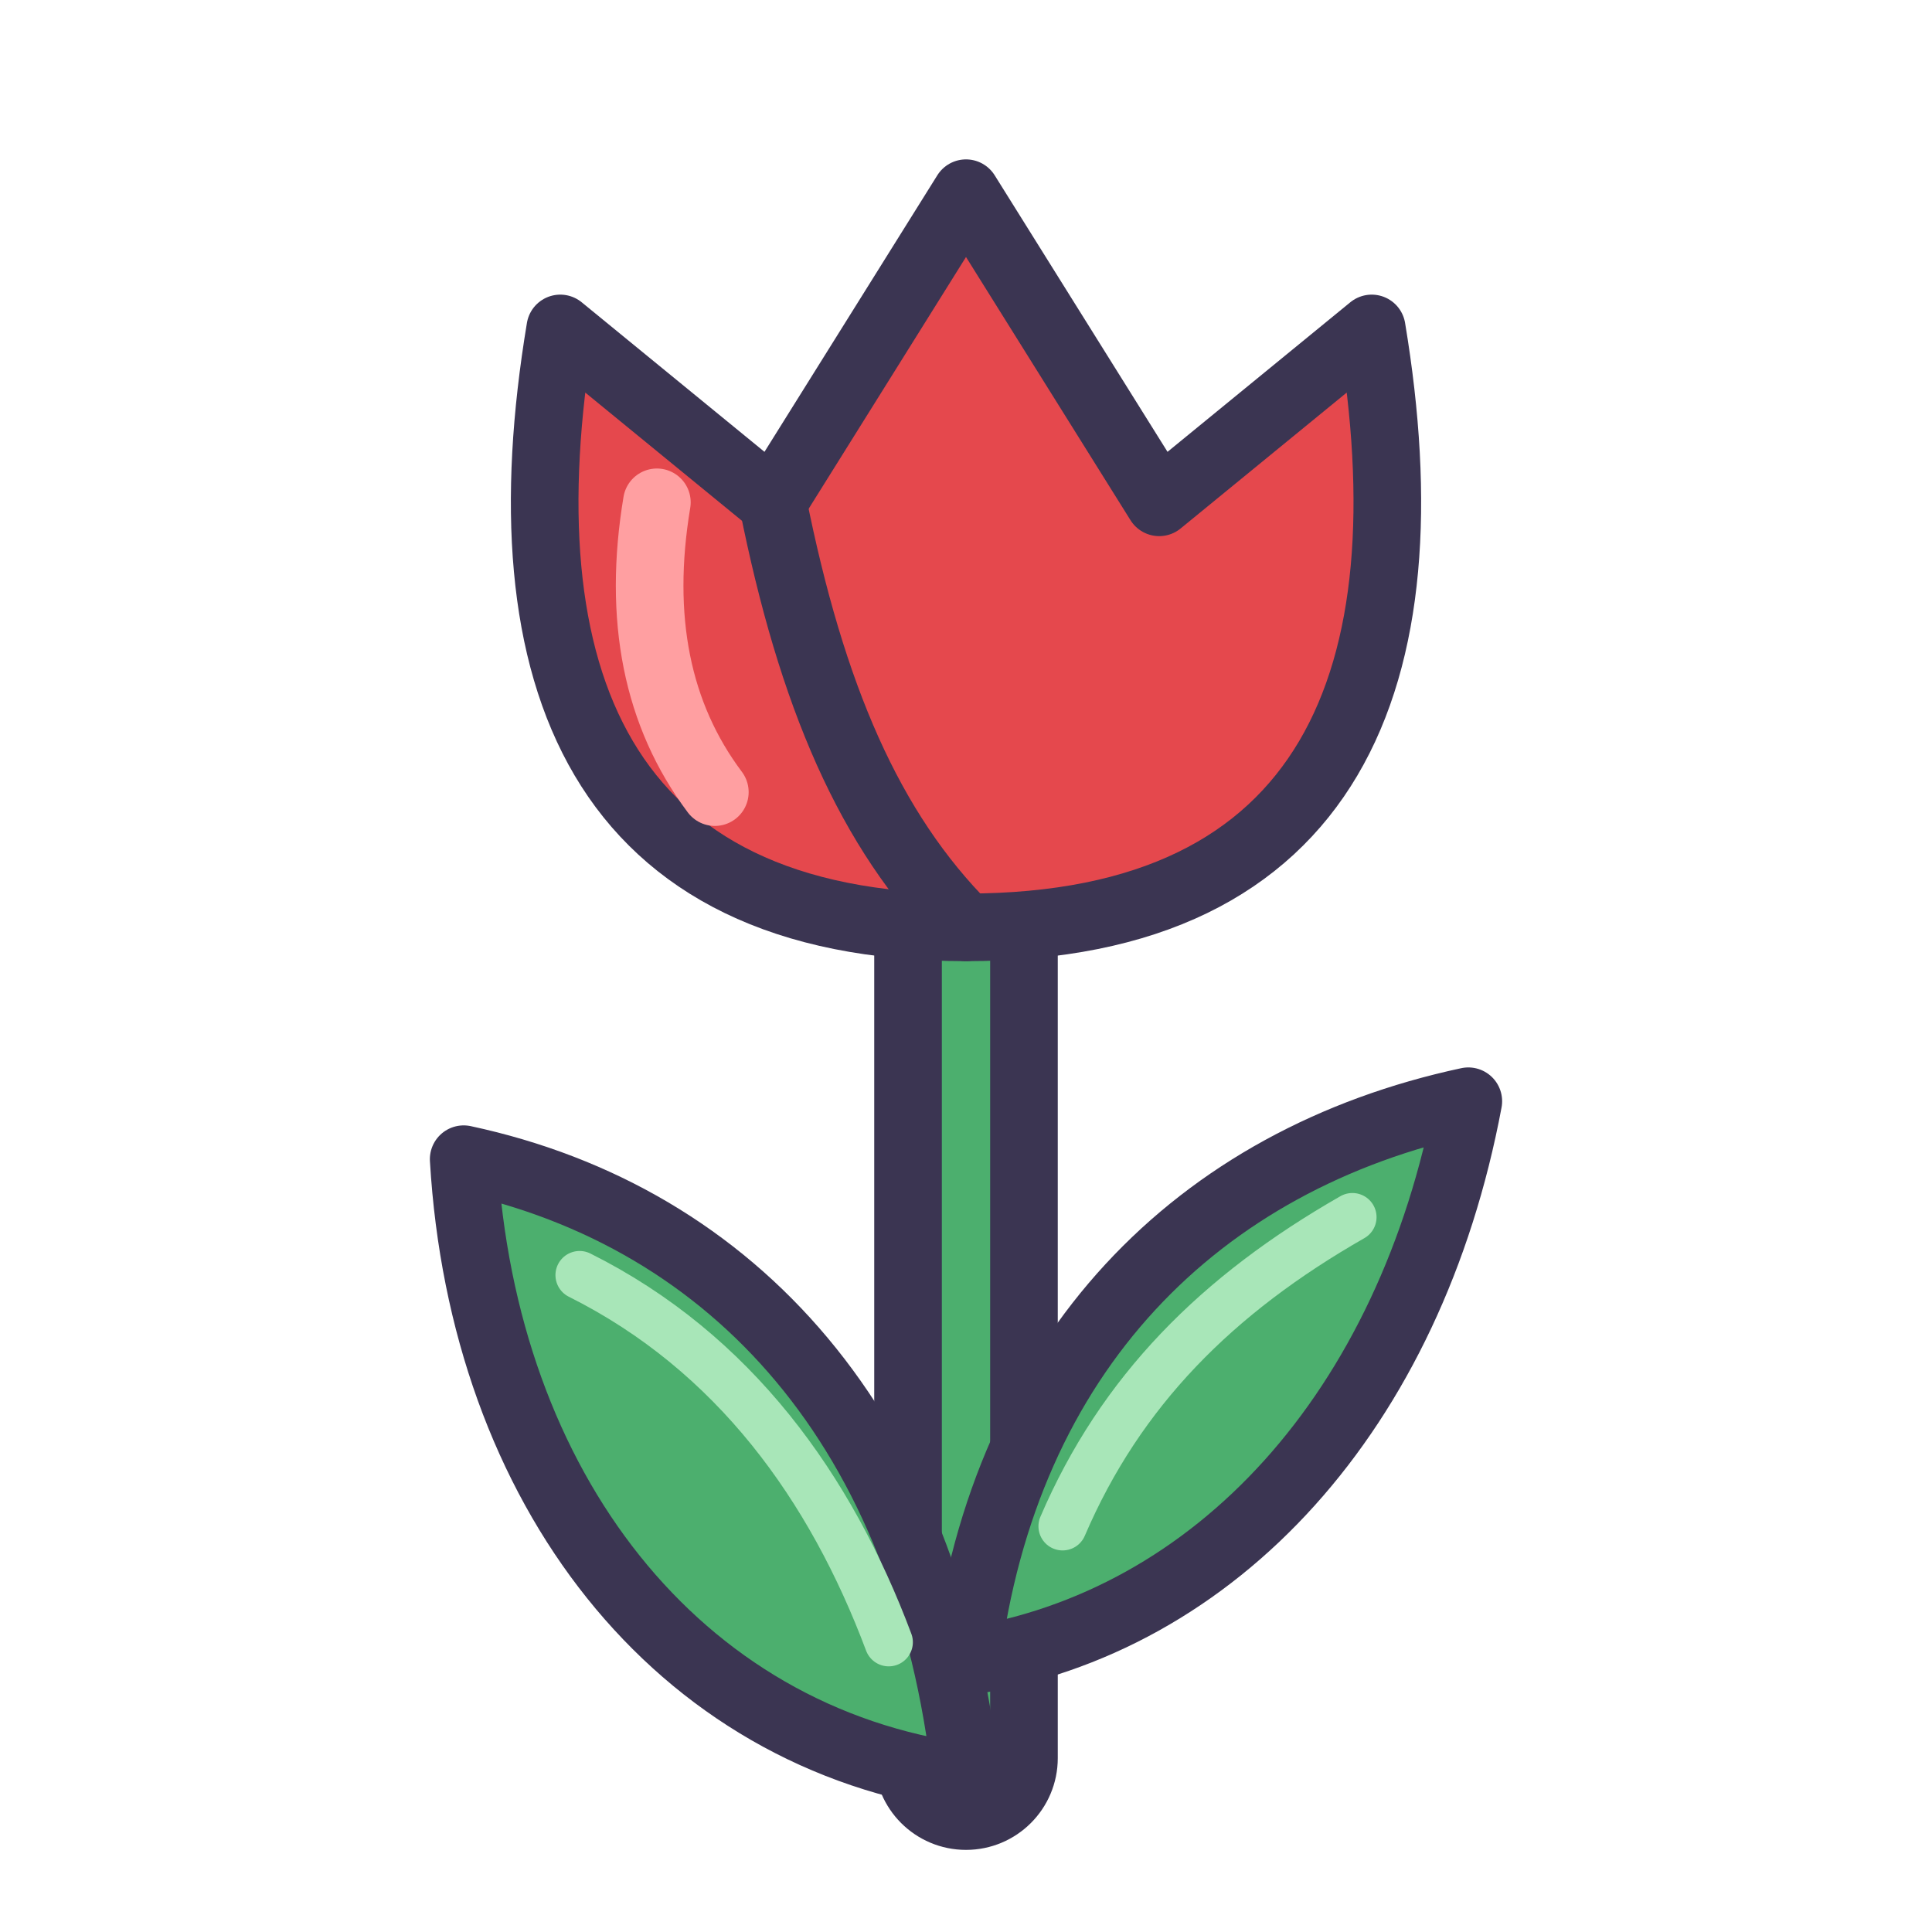
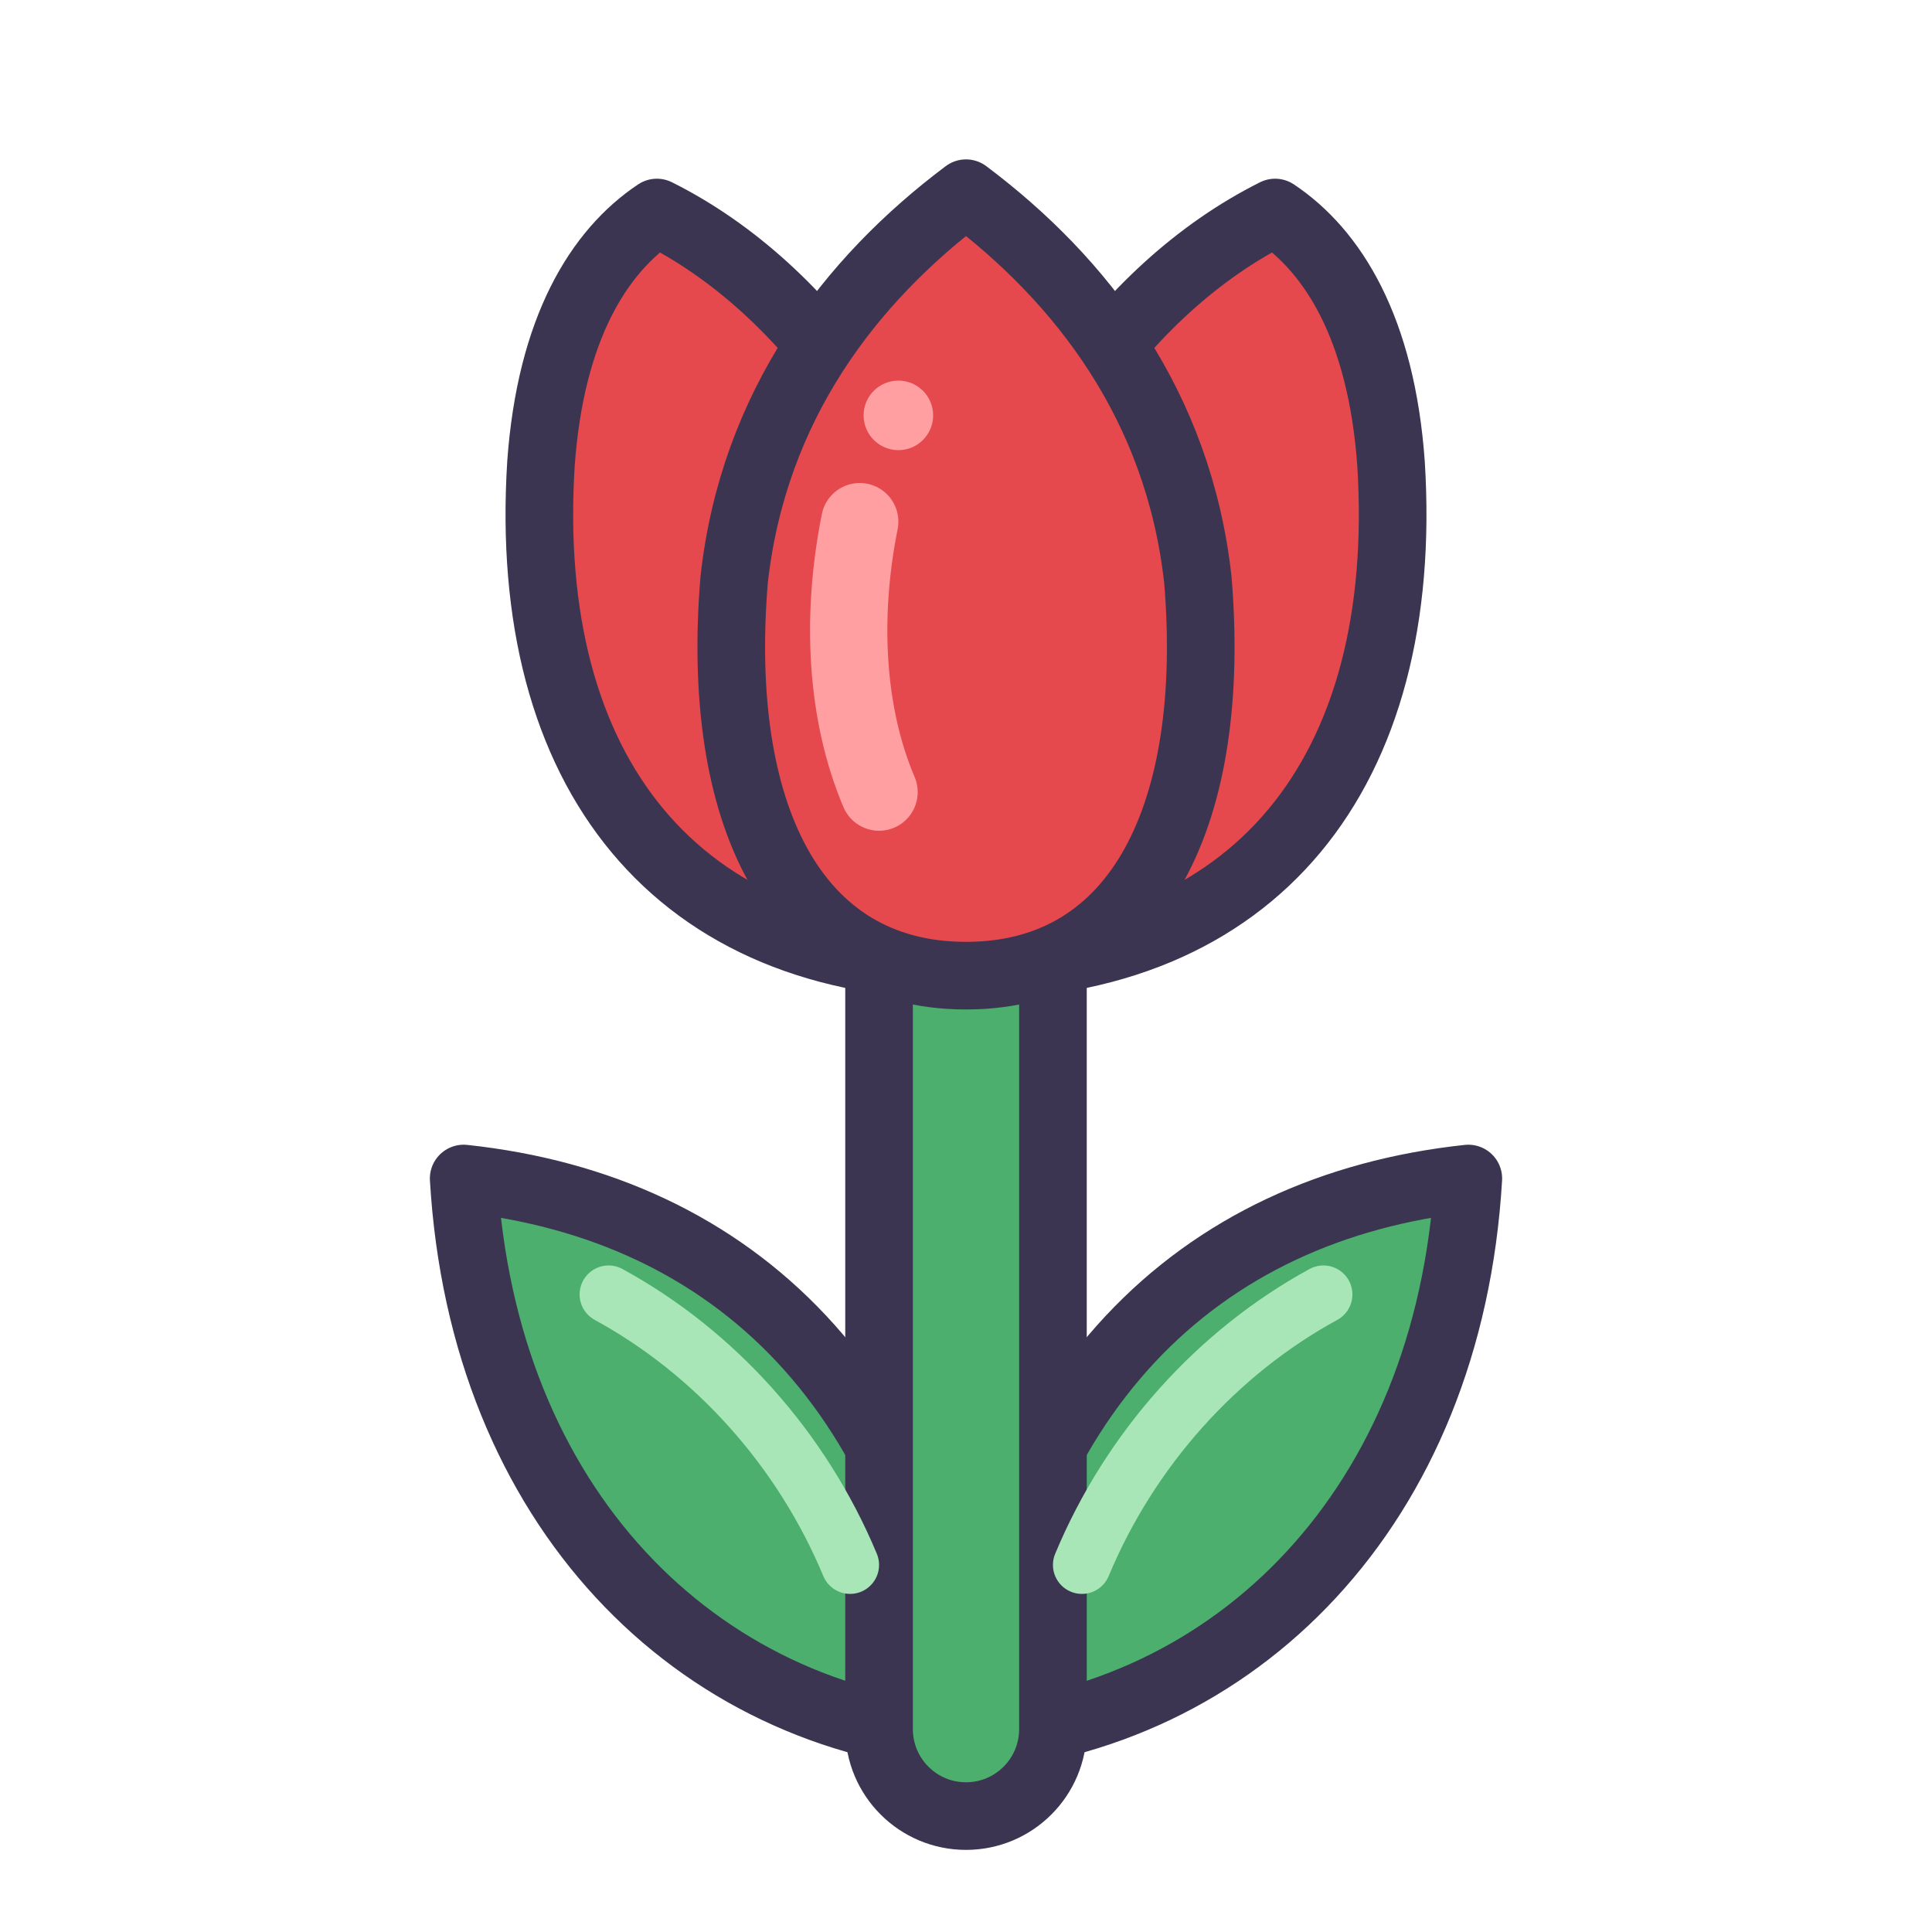
<svg xmlns="http://www.w3.org/2000/svg" viewBox="0 0 100 100">
  <g stroke="#3b3552" stroke-width="3.5" stroke-linejoin="round" stroke-linecap="round">
-     <rect x="47" y="40" width="6" height="54" rx="3" fill="#4caf6e" />
-     <path d="M50 92 C35 90 25 77 24 60 C38 63 48 74 50 92 Z" fill="#4caf6e" />
-     <path d="M50 86 C63 84 73 73 76 57 C62 60 52 70 50 86 Z" fill="#4caf6e" />
-     <path d="M29 17 L40 26 L50 10 L60 26 L71 17 C74 35 69 48 50 48 C31 48 26 35 29 17 Z" fill="#e5484d" />
-     <path d="M40 26 C42 36 45 43 50 48" fill="none" />
+     <path d="M50 90 C36 89 25 78 24 61 C38 62.5 48 72 50 90 Z" fill="#4caf6e" />
+     <path d="M50 90 C64 89 75 78 76 61 C62 62.5 52 72 50 90 Z" fill="#4caf6e" />
+     <rect x="45.5" y="44" width="9" height="50" rx="4.5" fill="#4caf6e" />
+     <path d="M50 50 C35 50 27 40 28 24 C28.5 17 31 13 34 11 C42 15 48 24 50 34 Z" fill="#e5484d" />
+     <path d="M50 50 C65 50 73 40 72 24 C71.5 17 69 13 66 11 C58 15 52 24 50 34 Z" fill="#e5484d" />
+     <path d="M50 50.5 C41 50.5 37 42 38 30 C39 21 44 14.5 50 10 C56 14.5 61 21 62 30 C63 42 59 50.5 50 50.5 Z" fill="#e5484d" />
  </g>
  <g fill="none" stroke-linecap="round">
-     <path d="M34 26 C33 32 34 37 37 41" stroke="#ff9fa1" stroke-width="3.5" />
-     <path d="M30 66 C38 70 43 77 46 85" stroke="#a8e6b8" stroke-width="2.5" />
-     <path d="M70 63 C63 67 58 72 55 79" stroke="#a8e6b8" stroke-width="2.5" />
+     <path d="M44.5 27 C43.5 32 43.8 37 45.5 41" stroke="#ff9fa1" stroke-width="4" />
+     <path d="M31.5 67 C37 70 41.5 75 44 81" stroke="#a8e6b8" stroke-width="3" />
+     <path d="M68.5 67 C63 70 58.5 75 56 81" stroke="#a8e6b8" stroke-width="3" />
  </g>
+   <circle cx="46.5" cy="21.5" r="1.8" fill="#ff9fa1" />
</svg>
